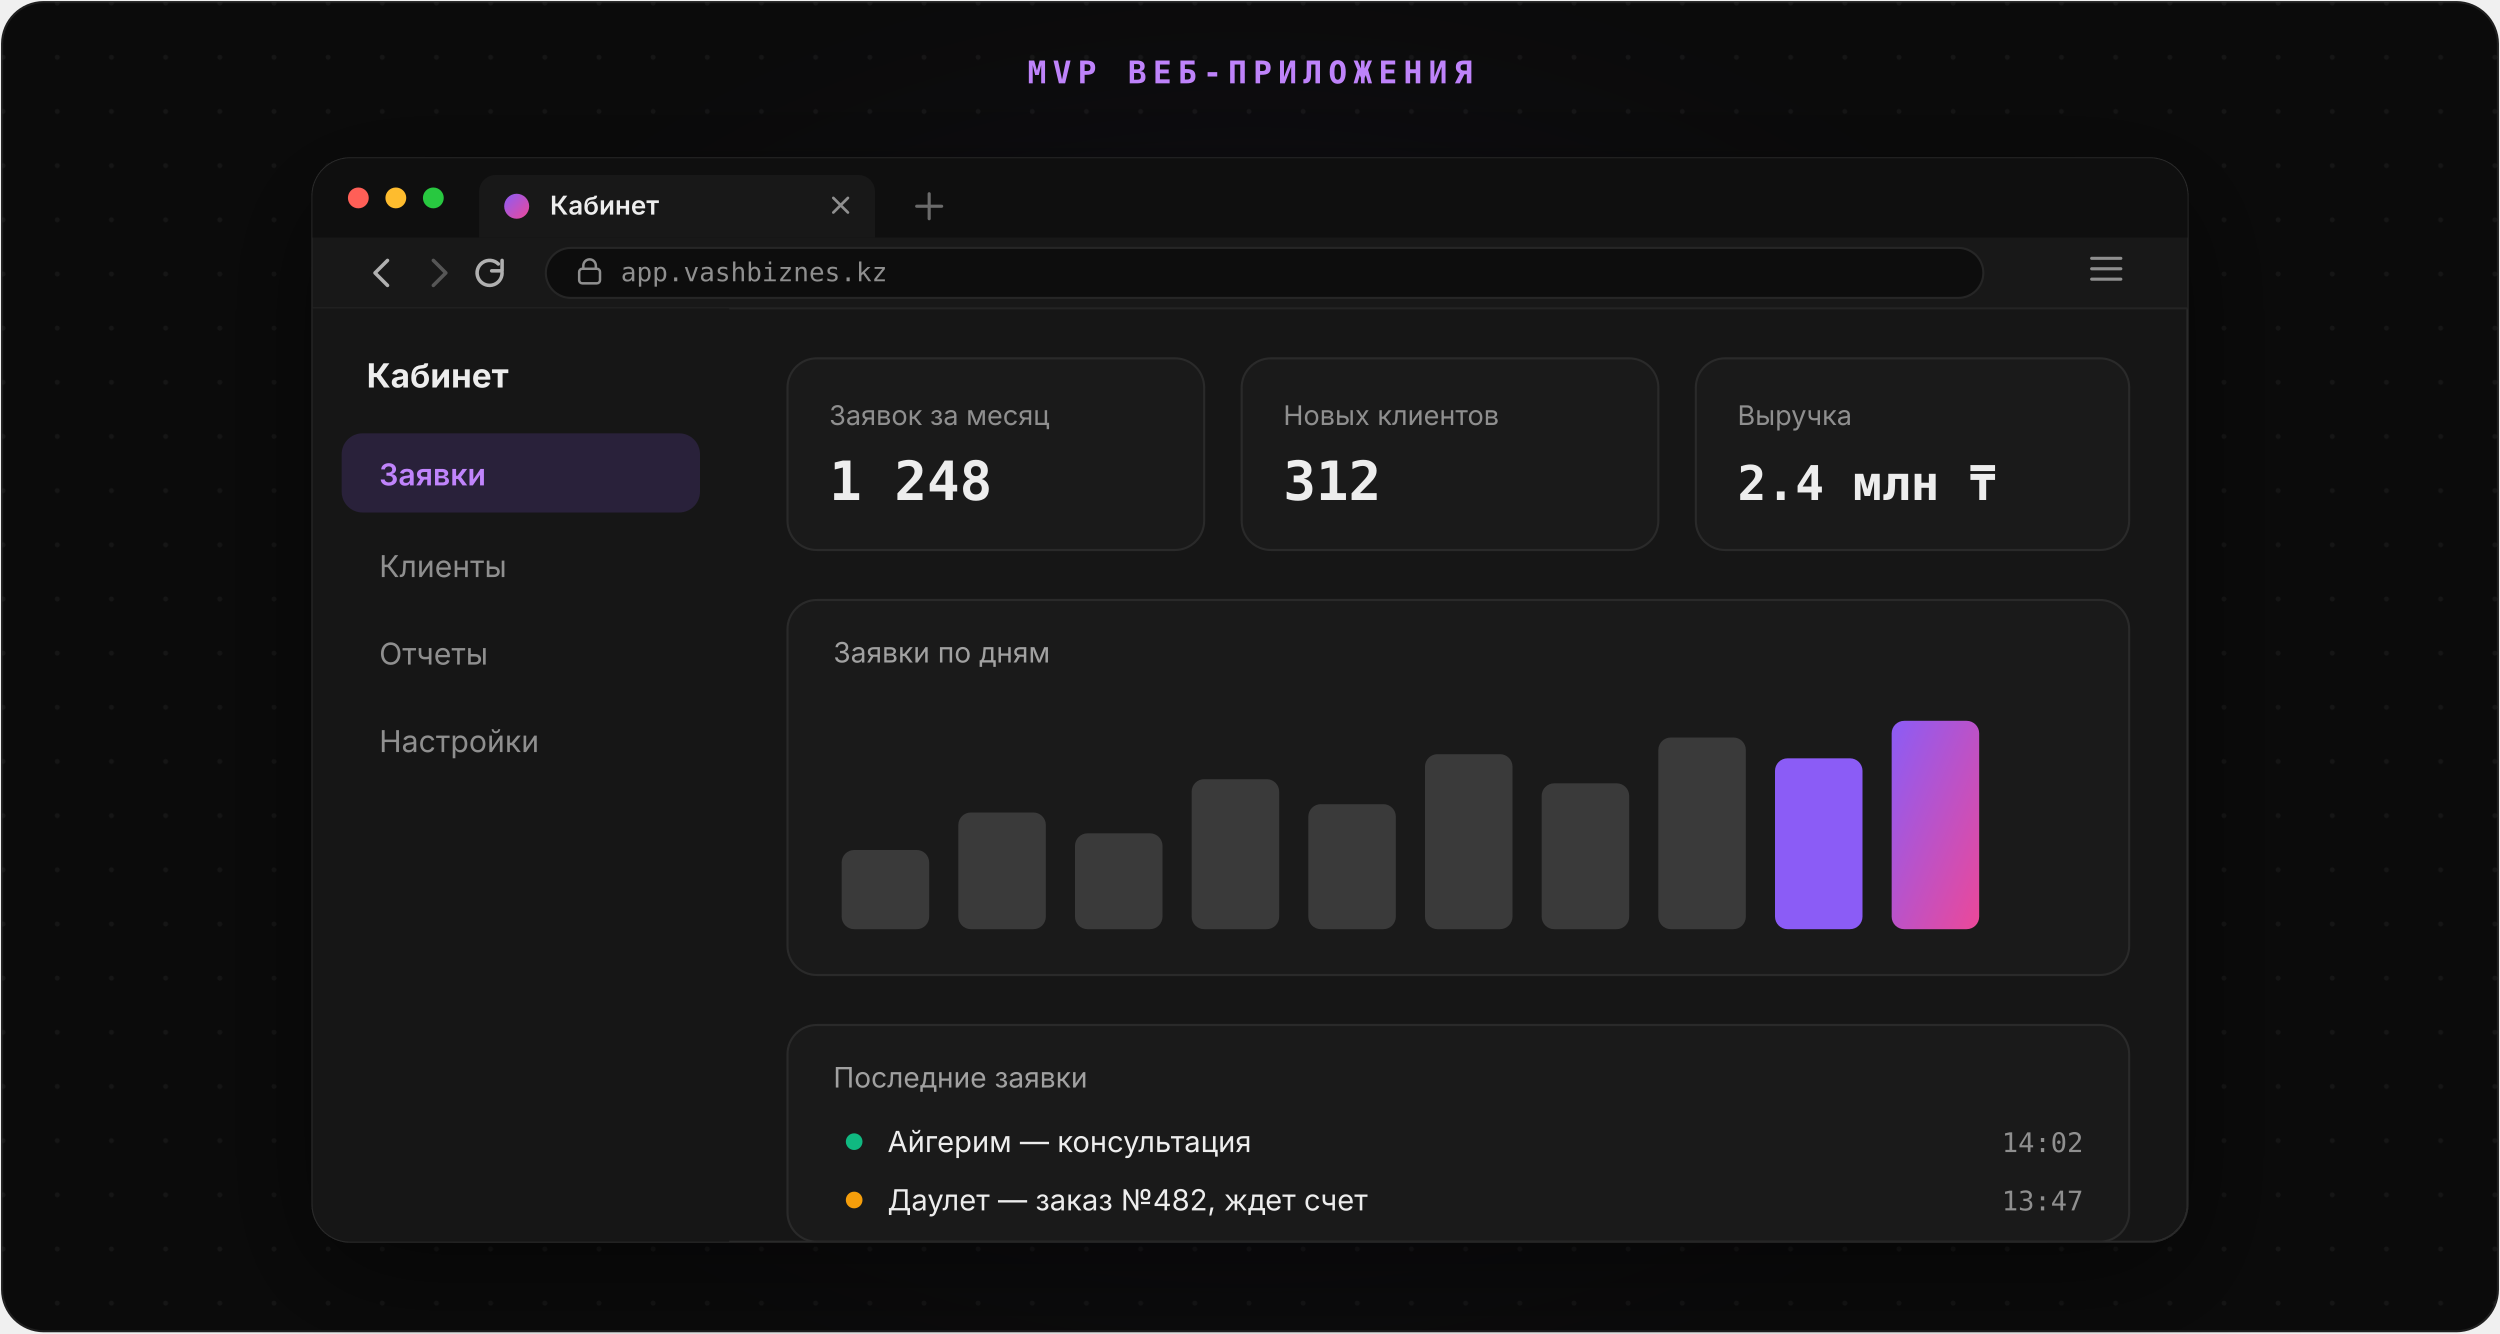
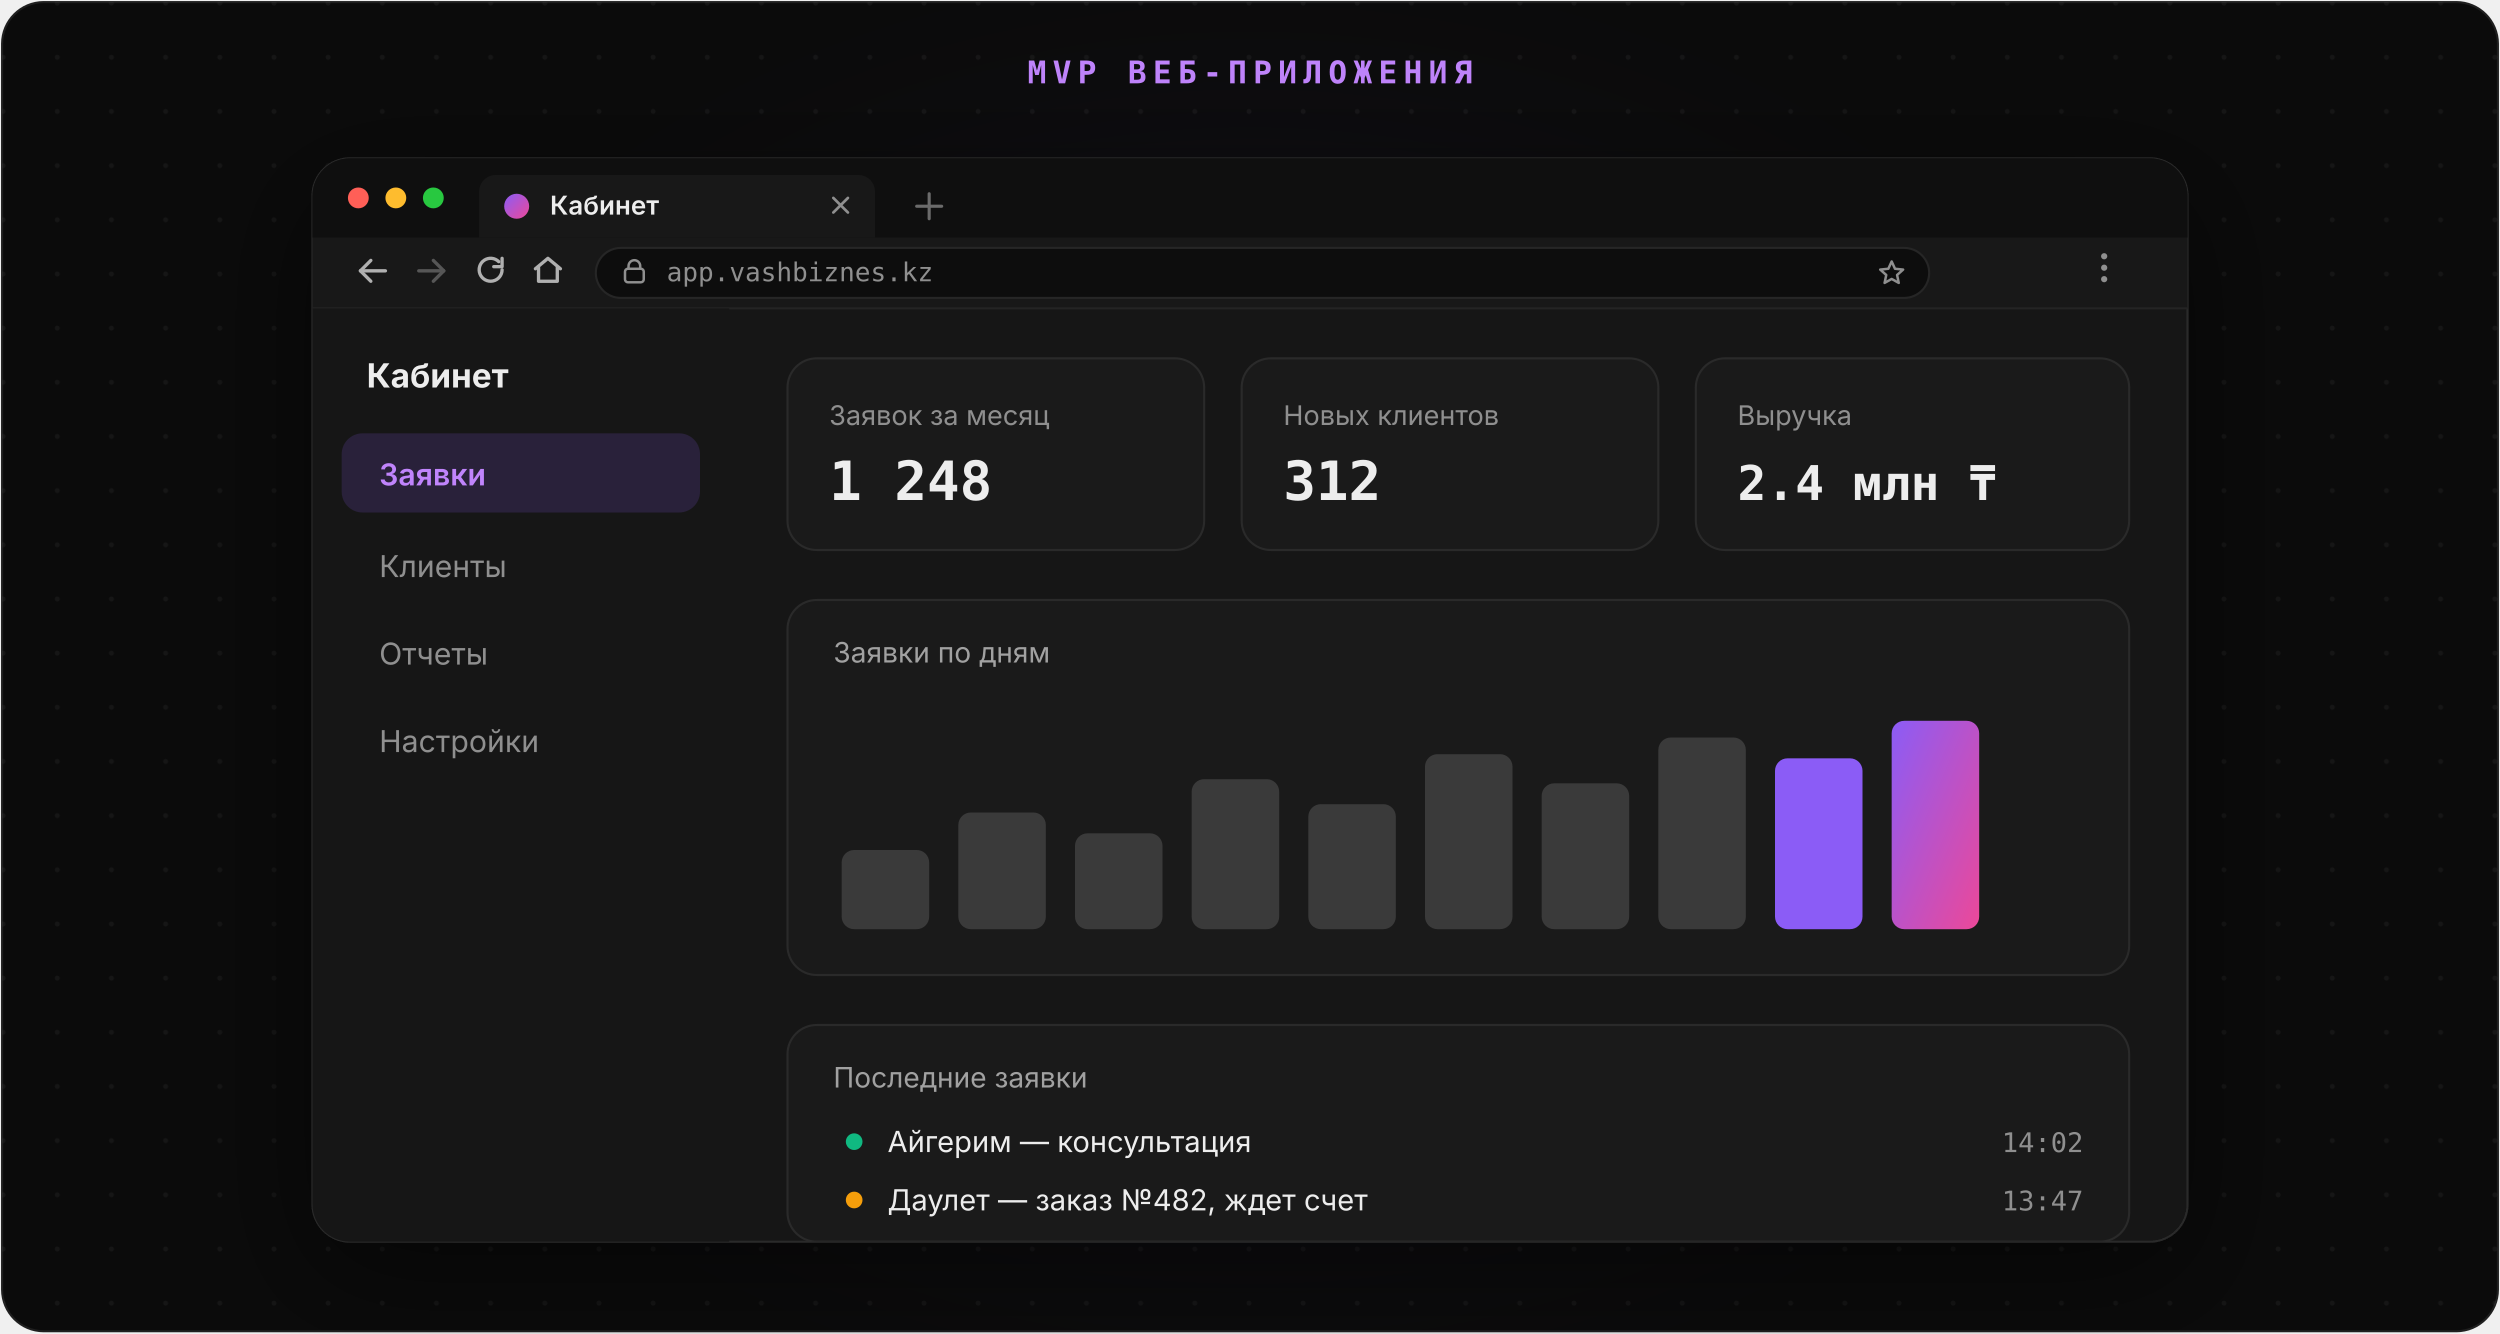
<svg xmlns="http://www.w3.org/2000/svg" viewBox="0 0 1200 640" width="1200" height="640" font-family="Inter, ui-sans-serif, system-ui, -apple-system, Segoe UI, sans-serif">
  <defs>
    <linearGradient id="grad" x1="0" y1="0" x2="1" y2="1">
      <stop offset="0" stop-color="#8b5cf6" />
      <stop offset="1" stop-color="#ec4899" />
    </linearGradient>
    <pattern id="dots" width="26" height="26" patternUnits="userSpaceOnUse">
      <circle cx="1.5" cy="1.5" r="1.2" fill="#ffffff" fill-opacity="0.045" />
    </pattern>
    <filter id="drop" x="-30%" y="-30%" width="160%" height="160%">
      <feDropShadow dx="0" dy="16" stdDeviation="28" flood-color="#000000" flood-opacity="0.5" />
    </filter>
    <filter id="glow" x="-60%" y="-60%" width="220%" height="220%">
      <feGaussianBlur stdDeviation="80" />
    </filter>
    <clipPath id="win">
      <rect x="150" y="76" width="900" height="520" rx="18" />
    </clipPath>
  </defs>
  <rect x="1" y="1" width="1198" height="638" rx="20" fill="#0b0b0b" stroke="#1f1f1f" />
  <rect x="1" y="1" width="1198" height="638" rx="20" fill="url(#dots)" />
  <ellipse cx="600" cy="330" rx="300" ry="200" fill="#8b5cf6" opacity="0.10" filter="url(#glow)" />
  <text x="600" y="40" text-anchor="middle" font-family="ui-monospace, SFMono-Regular, Menlo, monospace" font-size="15" letter-spacing="3" fill="#c084fc" font-weight="600">MVP ВЕБ-ПРИЛОЖЕНИЯ</text>
  <g filter="url(#drop)">
    <rect x="150" y="76" width="900" height="520" rx="18" fill="#131313" stroke="#2a2a2a" />
  </g>
  <g clip-path="url(#win)">
    <rect x="150" y="76" width="900" height="72" fill="#181818" />
    <rect x="150" y="76" width="900" height="38" fill="#0f0f0f" />
    <circle cx="172" cy="95" r="5" fill="#ff5f57" />
    <circle cx="190" cy="95" r="5" fill="#febc2e" />
    <circle cx="208" cy="95" r="5" fill="#28c840" />
    <path d="M230 114 v-22 a8 8 0 0 1 8-8 h174 a8 8 0 0 1 8 8 v22 z" fill="#181818" />
    <circle cx="248" cy="99" r="6" fill="url(#grad)" />
    <text x="264" y="103" fill="#ededed" font-size="12.5" font-weight="600">Кабинет</text>
    <g transform="translate(400,95)" stroke="#8f8f8f" stroke-width="1.3" stroke-linecap="round">
      <path d="M0 0l7 7M7 0l-7 7" />
    </g>
    <g transform="translate(440,93)" stroke="#6b6b6b" stroke-width="1.5" stroke-linecap="round">
      <path d="M6 0v12M0 6h12" />
    </g>
-     <g fill="none" stroke-width="1.7" stroke-linecap="round" stroke-linejoin="round">
-       <path d="M186 125l-6 6 6 6" stroke="#b0b0b0" />
-       <path d="M208 125l6 6-6 6" stroke="#565656" />
-       <g transform="translate(228,124)" stroke="#b0b0b0">
-         <path d="M13 7a6 6 0 1 1-1.8-4.3" />
-         <path d="M13 1v5h-5" />
+     <g fill="none" stroke-width="1.6" stroke-linecap="round" stroke-linejoin="round">
+       <g transform="translate(172,124)" stroke="#b0b0b0">
+         <path d="M13 6H1" />
+         <path d="M6 1 1 6l5 5" />
+       </g>
+       <g transform="translate(200,124)" stroke="#565656">
+         <path d="M1 6h12" />
+         <path d="M8 1l5 5-5 5" />
+       </g>
+       <g transform="translate(228,123)" stroke="#b0b0b0">
+         <path d="M13 6.5a5.5 5.5 0 1 1-1.6-3.9" />
+         <path d="M13 1v4h-4" />
+       </g>
+       <g transform="translate(256,123)" stroke="#b0b0b0">
+         <path d="M1 6l6-5 6 5" />
+         <path d="M2.5 5.5v6.5h9V5.5" />
      </g>
    </g>
-     <rect x="262" y="119" width="690" height="24" rx="12" fill="#0d0d0d" stroke="#262626" />
-     <g transform="translate(278,124)" stroke="#8f8f8f" stroke-width="1.2" fill="none" stroke-linecap="round" stroke-linejoin="round">
-       <rect x="0" y="5" width="10" height="7" rx="1.5" />
-       <path d="M2 5V3.5a3 3 0 0 1 6 0V5" />
+     <rect x="286" y="119" width="640" height="24" rx="12" fill="#0d0d0d" stroke="#262626" />
+     <g transform="translate(300,124)" stroke="#8f8f8f" stroke-width="1.2" fill="none" stroke-linecap="round" stroke-linejoin="round">
+       <rect x="0" y="5" width="9" height="6.5" rx="1.4" />
+       <path d="M1.7 5V3.7a2.8 2.8 0 0 1 5.6 0V5" />
    </g>
-     <text x="298" y="135" fill="#8f8f8f" font-size="12.5" font-family="ui-monospace, monospace">app.vashbiznes.kz</text>
-     <g transform="translate(1004,124)" stroke="#8f8f8f" stroke-width="1.5" stroke-linecap="round">
-       <path d="M0 0h14M0 5h14M0 10h14" />
+     <text x="320" y="135" fill="#8f8f8f" font-size="12.5" font-family="ui-monospace, monospace">app.vashbiznes.kz</text>
+     <g transform="translate(902,125)" fill="none" stroke="#8f8f8f" stroke-width="1.2" stroke-linecap="round" stroke-linejoin="round">
+       <path d="M6 0.5l1.6 3.5 3.9.4-2.9 2.6.8 3.8L6 8.9 2.6 10.8l.8-3.8L.5 4.4l3.9-.4z" />
+     </g>
+     <g transform="translate(1010,123)" fill="#8f8f8f">
+       <circle cx="0" cy="0" r="1.5" />
+       <circle cx="0" cy="5.5" r="1.5" />
+       <circle cx="0" cy="11" r="1.5" />
    </g>
    <line x1="150" y1="148" x2="1050" y2="148" stroke="#242424" />
    <g transform="translate(0,24)">
      <rect x="150" y="124" width="200" height="472" fill="#161616" />
      <text x="176" y="162" fill="#ededed" font-size="16" font-weight="700">Кабинет</text>
      <rect x="164" y="184" width="172" height="38" rx="10" fill="#8b5cf6" fill-opacity="0.16" />
      <text x="182" y="209" fill="#c084fc" font-size="14.5" font-weight="600">Заявки</text>
      <text x="182" y="253" fill="#8f8f8f" font-size="14.5">Клиенты</text>
      <text x="182" y="295" fill="#8f8f8f" font-size="14.5">Отчеты</text>
      <text x="182" y="337" fill="#8f8f8f" font-size="14.5">Настройки</text>
      <rect x="378" y="148" width="200" height="92" rx="14" fill="#1a1a1a" stroke="#2a2a2a" />
      <text x="398" y="180" fill="#8f8f8f" font-size="13">Заявок за месяц</text>
      <text x="398" y="216" fill="#ededed" font-size="26" font-weight="700" font-family="ui-monospace, monospace">1 248</text>
      <rect x="596" y="148" width="200" height="92" rx="14" fill="#1a1a1a" stroke="#2a2a2a" />
      <text x="616" y="180" fill="#8f8f8f" font-size="13">Новых клиентов</text>
      <text x="616" y="216" fill="#ededed" font-size="26" font-weight="700" font-family="ui-monospace, monospace">312</text>
      <rect x="814" y="148" width="208" height="92" rx="14" fill="#1a1a1a" stroke="#2a2a2a" />
      <text x="834" y="180" fill="#8f8f8f" font-size="13">Выручка</text>
      <text x="834" y="216" fill="#ededed" font-size="23" font-weight="700" font-family="ui-monospace, monospace">2.4 млн ₸</text>
      <rect x="378" y="264" width="644" height="180" rx="14" fill="#1a1a1a" stroke="#2a2a2a" />
      <text x="400" y="294" fill="#a1a1a1" font-size="13.5">Заявки по дням</text>
      <g>
        <rect x="404" y="384" width="42" height="38" rx="6" fill="#3a3a3a" />
        <rect x="460" y="366" width="42" height="56" rx="6" fill="#3a3a3a" />
        <rect x="516" y="376" width="42" height="46" rx="6" fill="#3a3a3a" />
        <rect x="572" y="350" width="42" height="72" rx="6" fill="#3a3a3a" />
        <rect x="628" y="362" width="42" height="60" rx="6" fill="#3a3a3a" />
        <rect x="684" y="338" width="42" height="84" rx="6" fill="#3a3a3a" />
        <rect x="740" y="352" width="42" height="70" rx="6" fill="#3a3a3a" />
        <rect x="796" y="330" width="42" height="92" rx="6" fill="#3a3a3a" />
        <rect x="852" y="340" width="42" height="82" rx="6" fill="#8b5cf6" />
        <rect x="908" y="322" width="42" height="100" rx="6" fill="url(#grad)" />
      </g>
      <rect x="378" y="468" width="644" height="104" rx="14" fill="#1a1a1a" stroke="#2a2a2a" />
      <text x="400" y="498" fill="#a1a1a1" font-size="13.5">Последние заявки</text>
      <circle cx="410" cy="524" r="4" fill="#10b981" />
      <text x="426" y="529" fill="#ededed" font-size="14">Айгерим — консультация</text>
      <text x="1000" y="529" text-anchor="end" fill="#8f8f8f" font-size="13" font-family="ui-monospace, monospace">14:02</text>
      <circle cx="410" cy="552" r="4" fill="#f59e0b" />
      <text x="426" y="557" fill="#ededed" font-size="14">Даулет — заказ №482, ждет счет</text>
      <text x="1000" y="557" text-anchor="end" fill="#8f8f8f" font-size="13" font-family="ui-monospace, monospace">13:47</text>
    </g>
  </g>
</svg>
